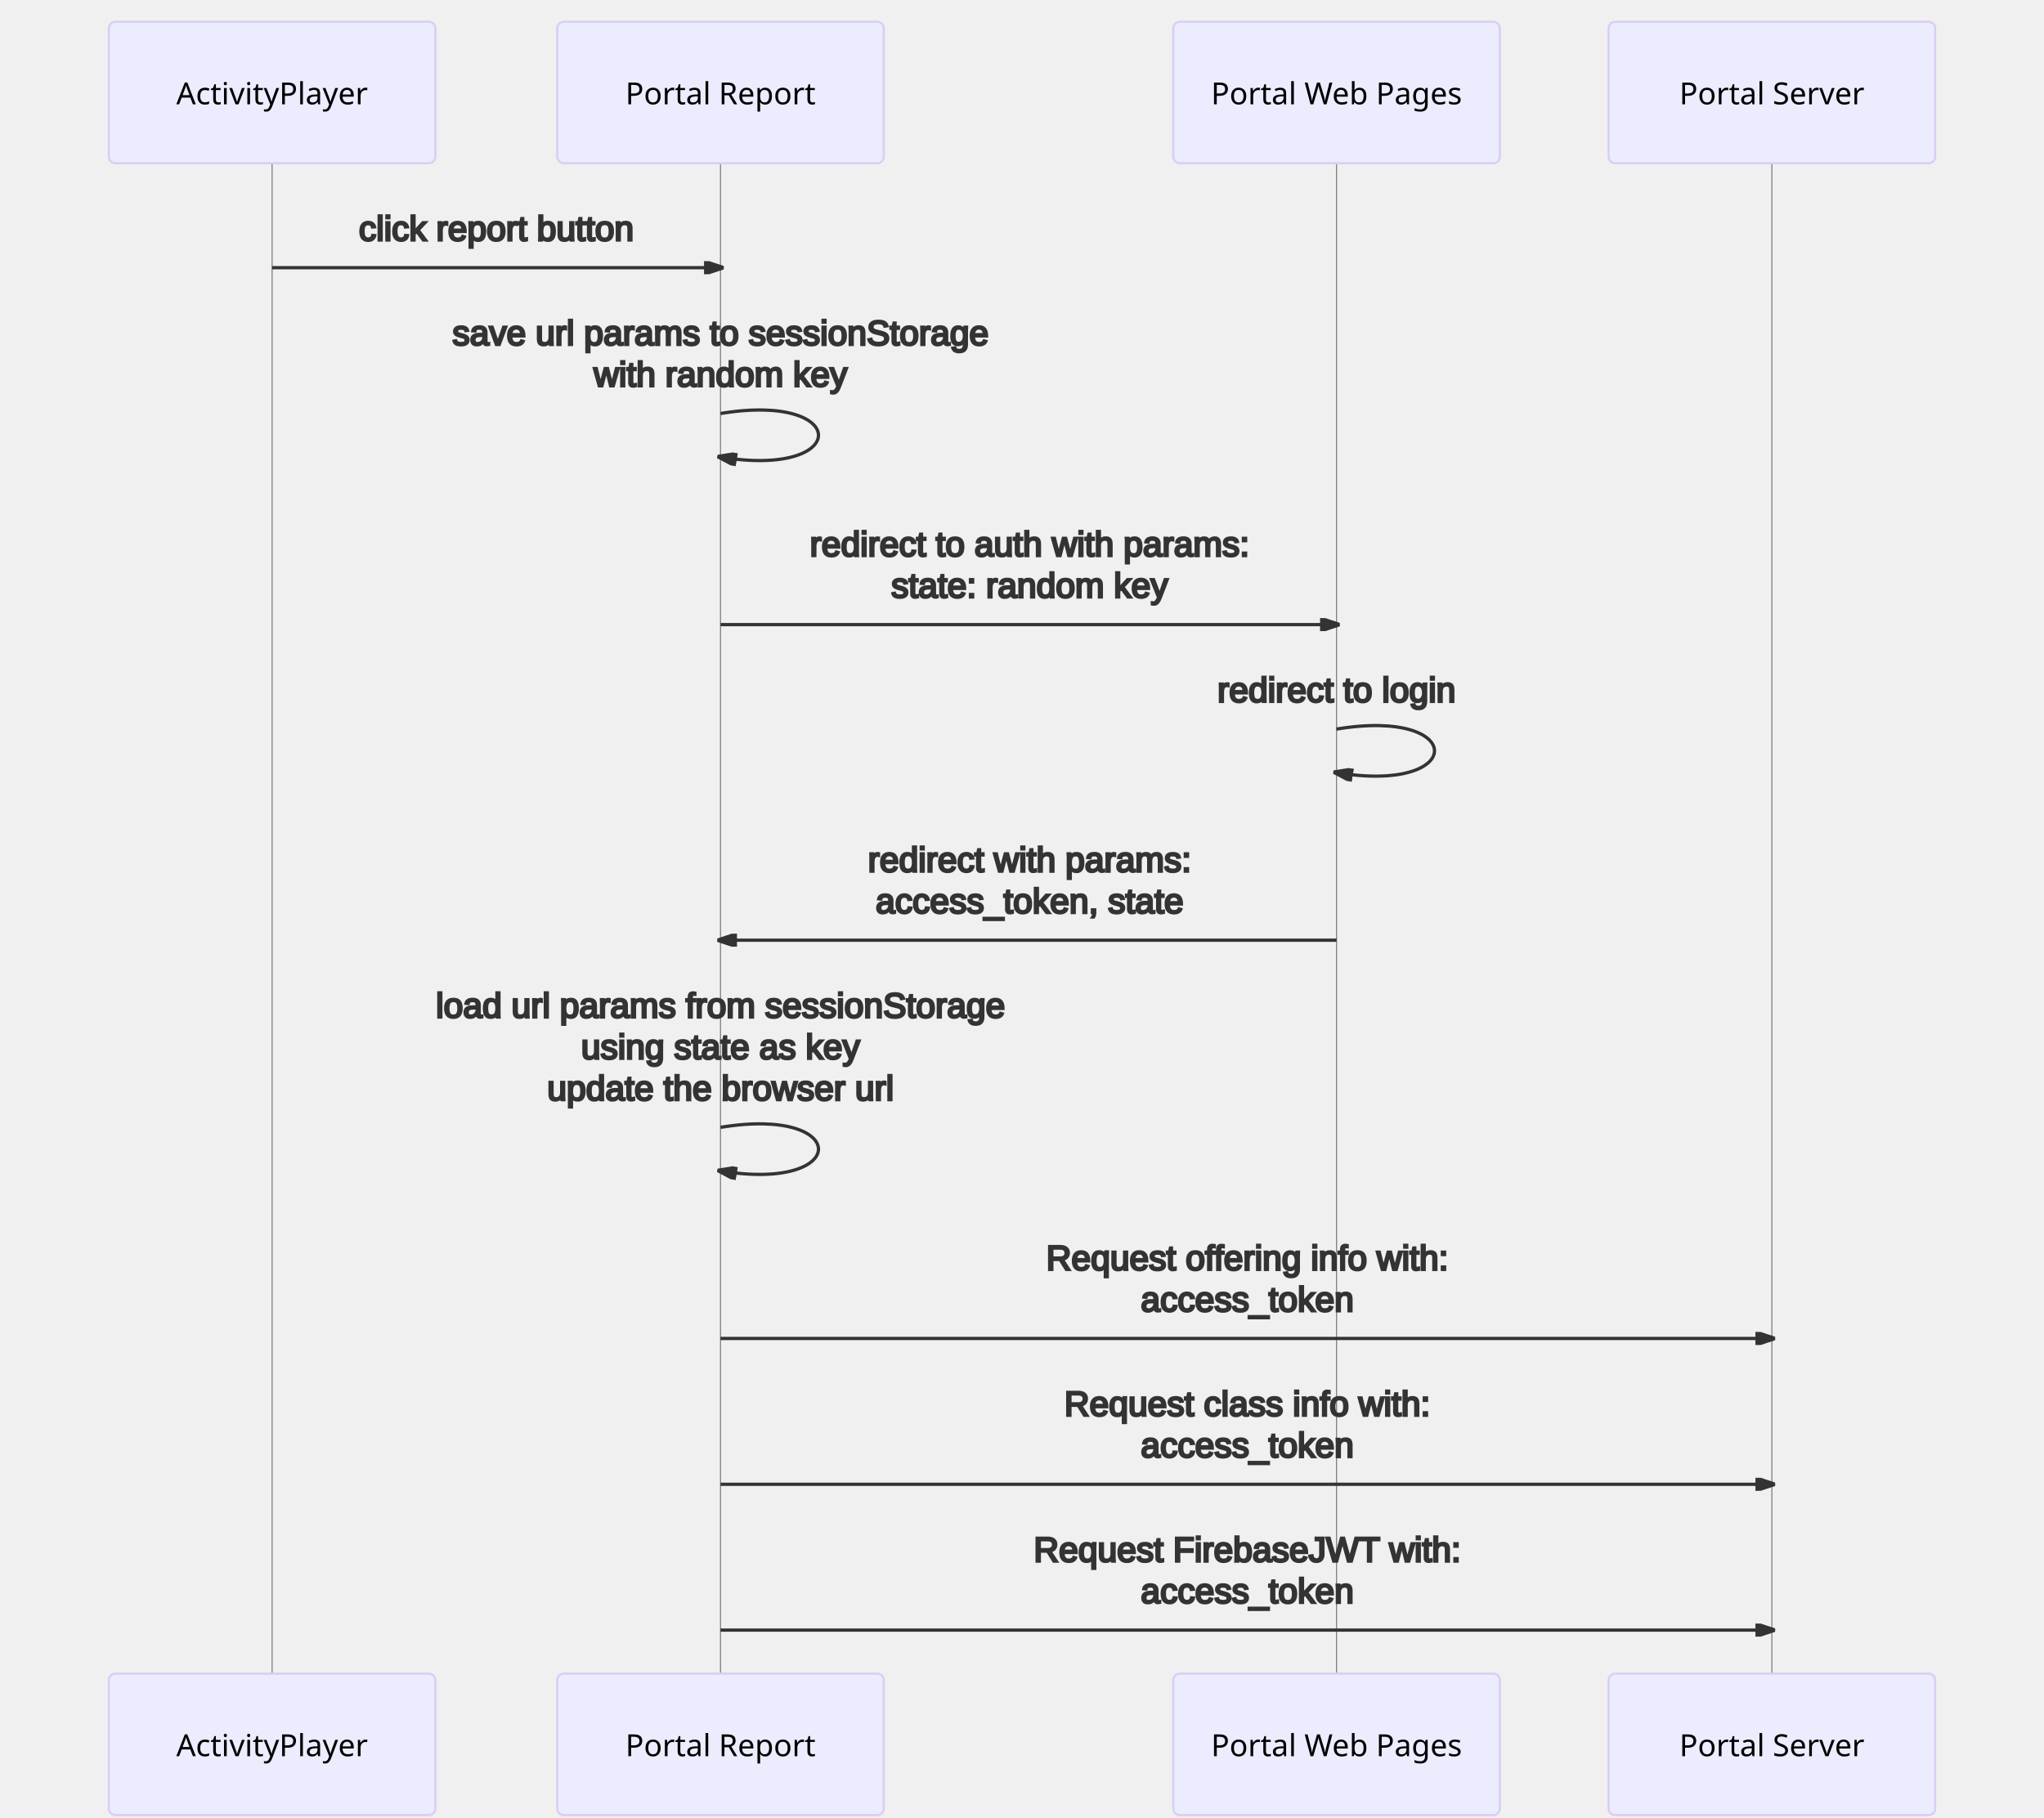
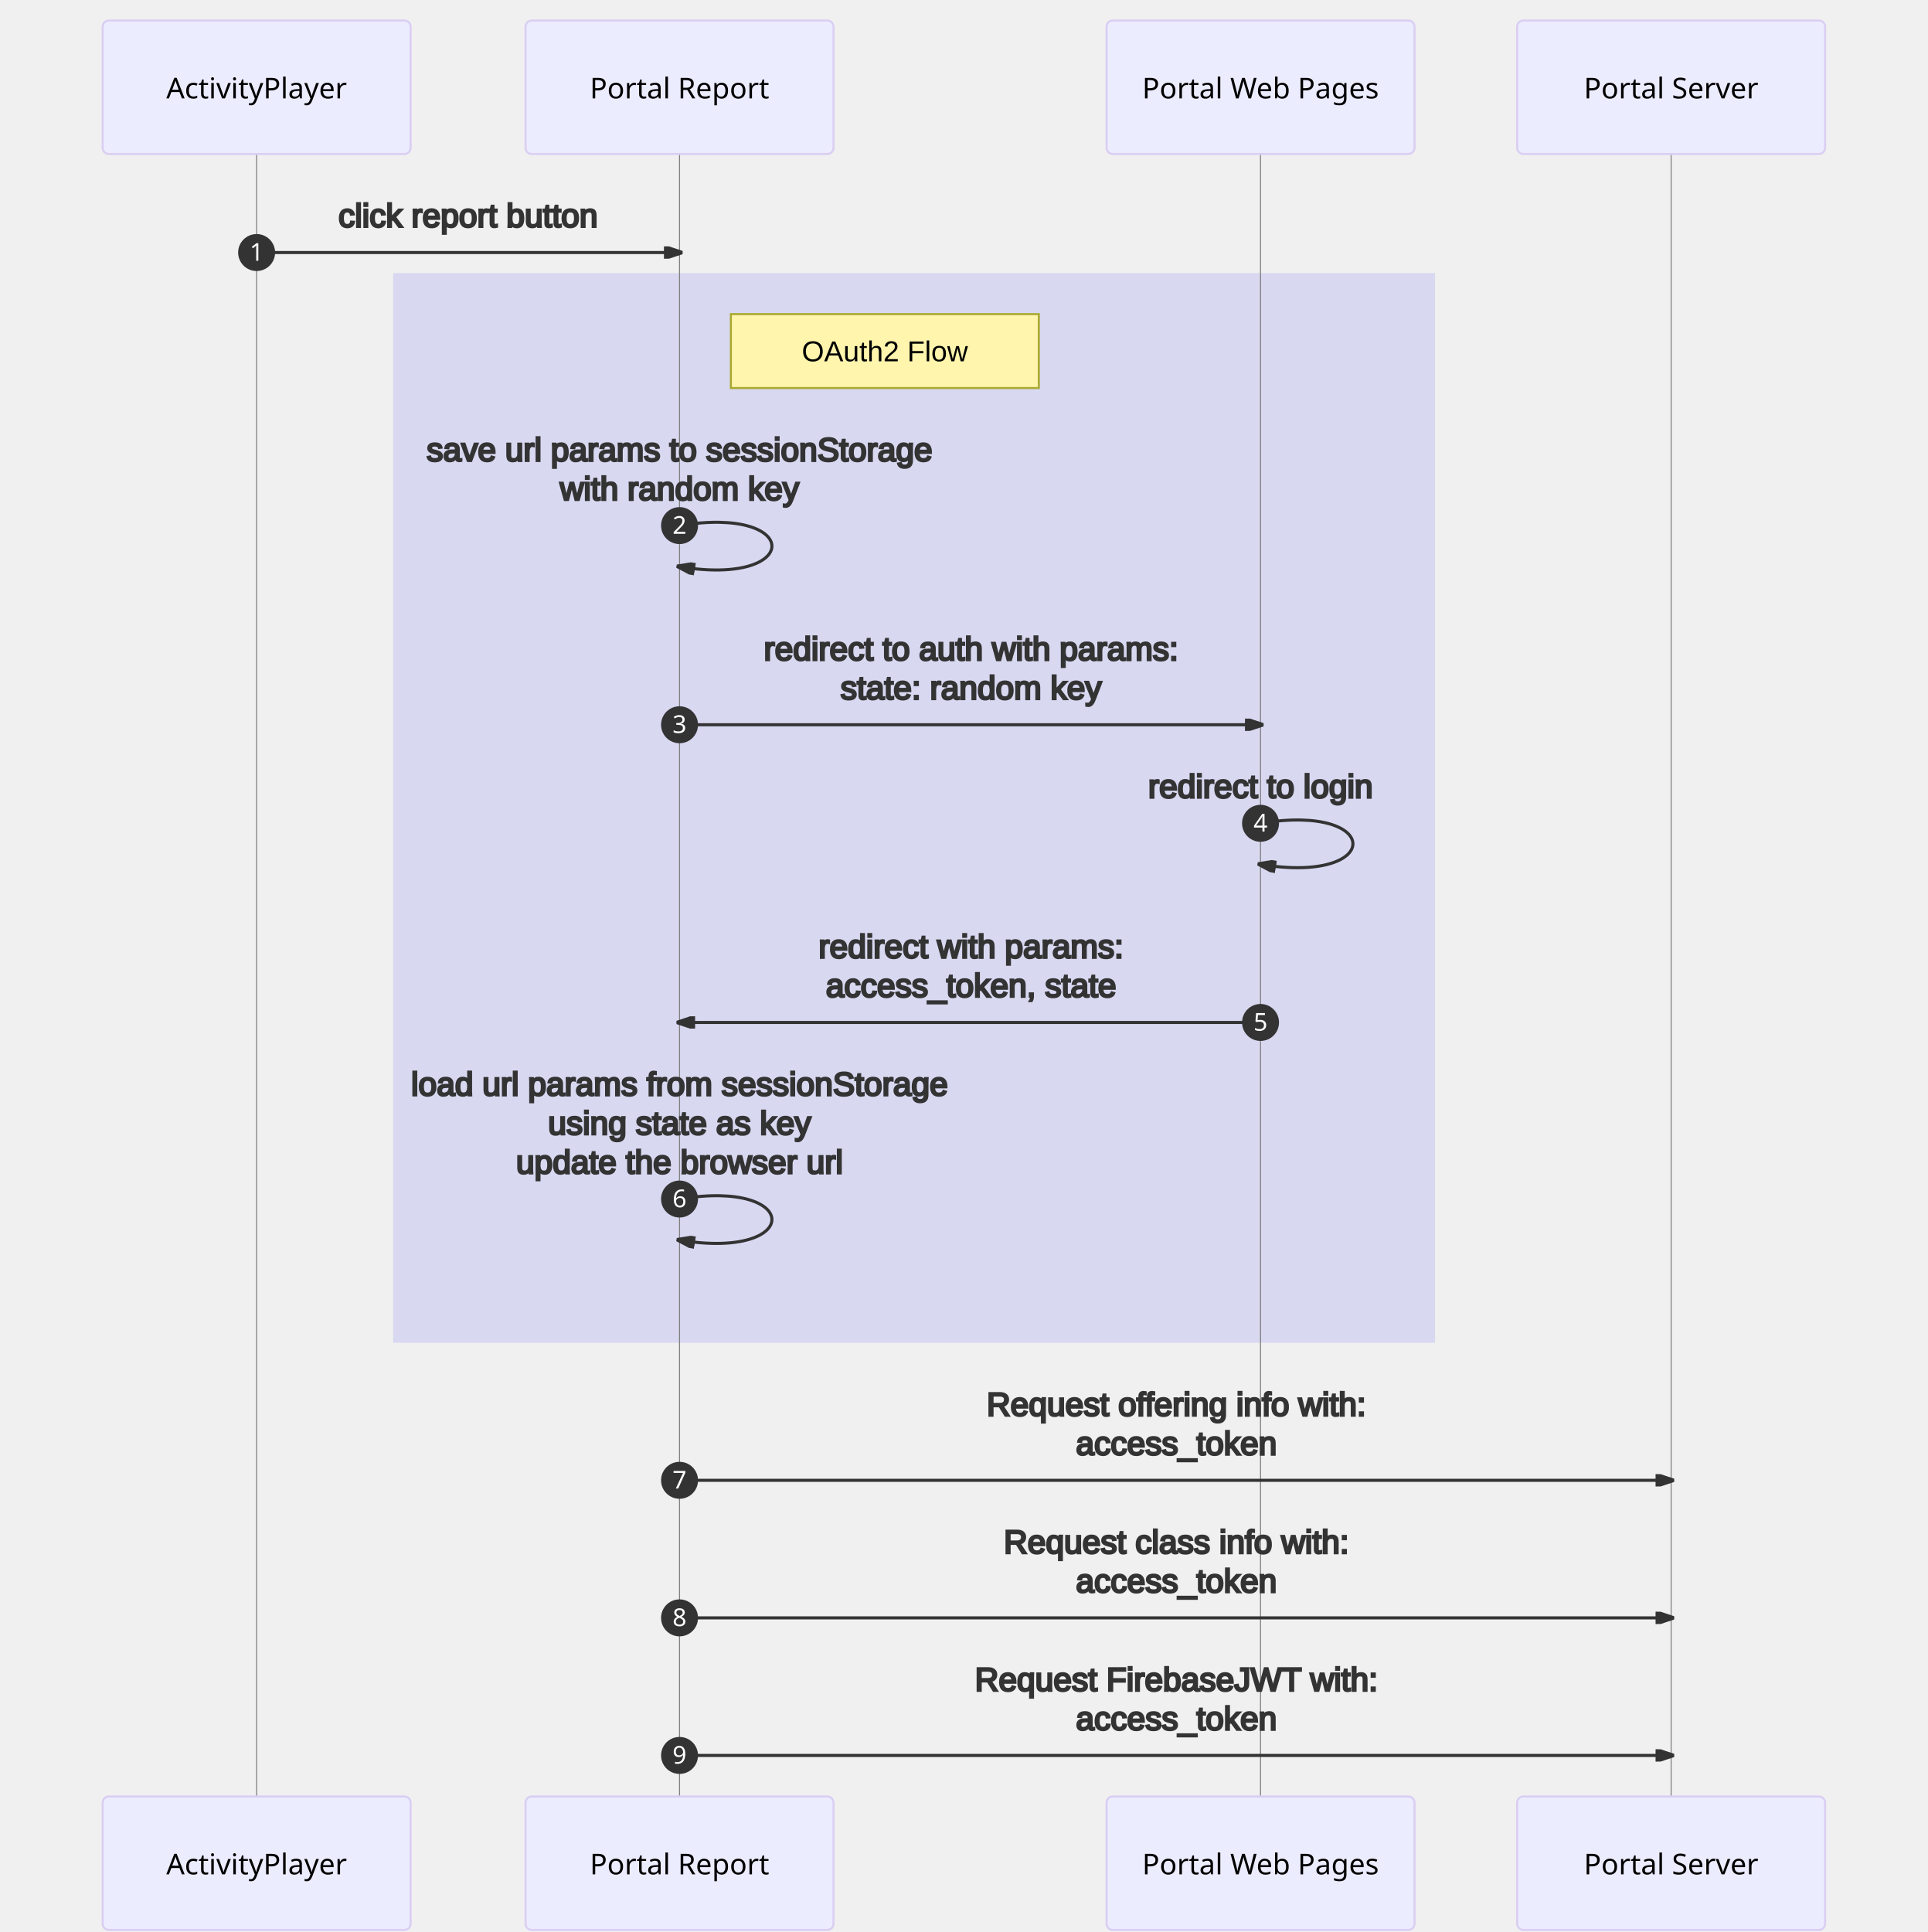
- <svg xmlns="http://www.w3.org/2000/svg" id="mermaid-1608047564412" width="100%" height="835" style="max-width: 939px;" viewBox="-50 -10 939 835">
-   <style>#mermaid-1608047564412{font-family:"trebuchet ms",verdana,arial,sans-serif;font-size:16px;fill:#333;}#mermaid-1608047564412 .error-icon{fill:#552222;}#mermaid-1608047564412 .error-text{fill:#552222;stroke:#552222;}#mermaid-1608047564412 .edge-thickness-normal{stroke-width:2px;}#mermaid-1608047564412 .edge-thickness-thick{stroke-width:3.5px;}#mermaid-1608047564412 .edge-pattern-solid{stroke-dasharray:0;}#mermaid-1608047564412 .edge-pattern-dashed{stroke-dasharray:3;}#mermaid-1608047564412 .edge-pattern-dotted{stroke-dasharray:2;}#mermaid-1608047564412 .marker{fill:#333333;}#mermaid-1608047564412 .marker.cross{stroke:#333333;}#mermaid-1608047564412 svg{font-family:"trebuchet ms",verdana,arial,sans-serif;font-size:16px;}#mermaid-1608047564412 .actor{stroke:hsl(259.626,59.777%,87.902%);fill:#ECECFF;}#mermaid-1608047564412 text.actor &gt; tspan{fill:black;stroke:none;}#mermaid-1608047564412 .actor-line{stroke:grey;}#mermaid-1608047564412 .messageLine0{stroke-width:1.5;stroke-dasharray:none;stroke:#333;}#mermaid-1608047564412 .messageLine1{stroke-width:1.5;stroke-dasharray:2,2;stroke:#333;}#mermaid-1608047564412 #arrowhead path{fill:#333;stroke:#333;}#mermaid-1608047564412 .sequenceNumber{fill:white;}#mermaid-1608047564412 #sequencenumber{fill:#333;}#mermaid-1608047564412 #crosshead path{fill:#333;stroke:#333;}#mermaid-1608047564412 .messageText{fill:#333;stroke:#333;}#mermaid-1608047564412 .labelBox{stroke:hsl(259.626,59.777%,87.902%);fill:#ECECFF;}#mermaid-1608047564412 .labelText,#mermaid-1608047564412 .labelText &gt; tspan{fill:black;stroke:none;}#mermaid-1608047564412 .loopText,#mermaid-1608047564412 .loopText &gt; tspan{fill:black;stroke:none;}#mermaid-1608047564412 .loopLine{stroke-width:2px;stroke-dasharray:2,2;stroke:hsl(259.626,59.777%,87.902%);fill:hsl(259.626,59.777%,87.902%);}#mermaid-1608047564412 .note{stroke:#aaaa33;fill:#fff5ad;}#mermaid-1608047564412 .noteText,#mermaid-1608047564412 .noteText &gt; tspan{fill:black;stroke:none;}#mermaid-1608047564412 .activation0{fill:#f4f4f4;stroke:#666;}#mermaid-1608047564412 .activation1{fill:#f4f4f4;stroke:#666;}#mermaid-1608047564412 .activation2{fill:#f4f4f4;stroke:#666;}#mermaid-1608047564412:root{--mermaid-font-family:"trebuchet ms",verdana,arial,sans-serif;}#mermaid-1608047564412 sequence{fill:apa;}</style>
+ <svg xmlns="http://www.w3.org/2000/svg" id="mermaid-1608070201716" width="100%" height="941" style="max-width: 939px;" viewBox="-50 -10 939 941">
+   <rect x="141.5" y="123" fill="rgba(0,0,255, 0.1)" width="507.5" height="521" class="rect" />
+   <style>#mermaid-1608070201716{font-family:"trebuchet ms",verdana,arial,sans-serif;font-size:16px;fill:#333;}#mermaid-1608070201716 .error-icon{fill:#552222;}#mermaid-1608070201716 .error-text{fill:#552222;stroke:#552222;}#mermaid-1608070201716 .edge-thickness-normal{stroke-width:2px;}#mermaid-1608070201716 .edge-thickness-thick{stroke-width:3.5px;}#mermaid-1608070201716 .edge-pattern-solid{stroke-dasharray:0;}#mermaid-1608070201716 .edge-pattern-dashed{stroke-dasharray:3;}#mermaid-1608070201716 .edge-pattern-dotted{stroke-dasharray:2;}#mermaid-1608070201716 .marker{fill:#333333;}#mermaid-1608070201716 .marker.cross{stroke:#333333;}#mermaid-1608070201716 svg{font-family:"trebuchet ms",verdana,arial,sans-serif;font-size:16px;}#mermaid-1608070201716 .actor{stroke:hsl(259.626,59.777%,87.902%);fill:#ECECFF;}#mermaid-1608070201716 text.actor &gt; tspan{fill:black;stroke:none;}#mermaid-1608070201716 .actor-line{stroke:grey;}#mermaid-1608070201716 .messageLine0{stroke-width:1.5;stroke-dasharray:none;stroke:#333;}#mermaid-1608070201716 .messageLine1{stroke-width:1.5;stroke-dasharray:2,2;stroke:#333;}#mermaid-1608070201716 #arrowhead path{fill:#333;stroke:#333;}#mermaid-1608070201716 .sequenceNumber{fill:white;}#mermaid-1608070201716 #sequencenumber{fill:#333;}#mermaid-1608070201716 #crosshead path{fill:#333;stroke:#333;}#mermaid-1608070201716 .messageText{fill:#333;stroke:#333;}#mermaid-1608070201716 .labelBox{stroke:hsl(259.626,59.777%,87.902%);fill:#ECECFF;}#mermaid-1608070201716 .labelText,#mermaid-1608070201716 .labelText &gt; tspan{fill:black;stroke:none;}#mermaid-1608070201716 .loopText,#mermaid-1608070201716 .loopText &gt; tspan{fill:black;stroke:none;}#mermaid-1608070201716 .loopLine{stroke-width:2px;stroke-dasharray:2,2;stroke:hsl(259.626,59.777%,87.902%);fill:hsl(259.626,59.777%,87.902%);}#mermaid-1608070201716 .note{stroke:#aaaa33;fill:#fff5ad;}#mermaid-1608070201716 .noteText,#mermaid-1608070201716 .noteText &gt; tspan{fill:black;stroke:none;}#mermaid-1608070201716 .activation0{fill:#f4f4f4;stroke:#666;}#mermaid-1608070201716 .activation1{fill:#f4f4f4;stroke:#666;}#mermaid-1608070201716 .activation2{fill:#f4f4f4;stroke:#666;}#mermaid-1608070201716:root{--mermaid-font-family:"trebuchet ms",verdana,arial,sans-serif;}#mermaid-1608070201716 sequence{fill:apa;}</style>
  <g />
  <g>
-     <line id="actor0" x1="75" y1="5" x2="75" y2="824" class="actor-line" stroke-width="0.5px" stroke="#999" />
+     <line id="actor0" x1="75" y1="5" x2="75" y2="930" class="actor-line" stroke-width="0.5px" stroke="#999" />
    <rect x="0" y="0" fill="#eaeaea" stroke="#666" width="150" height="65" rx="3" ry="3" class="actor" />
    <text x="75" y="32.5" dominant-baseline="central" alignment-baseline="central" class="actor" style="text-anchor: middle; font-size: 14px; font-weight: 400; font-family: Open-Sans, sans-serif;">
      <tspan x="75" dy="0">ActivityPlayer</tspan>
    </text>
  </g>
  <g>
-     <line id="actor1" x1="281" y1="5" x2="281" y2="824" class="actor-line" stroke-width="0.5px" stroke="#999" />
+     <line id="actor1" x1="281" y1="5" x2="281" y2="930" class="actor-line" stroke-width="0.5px" stroke="#999" />
    <rect x="206" y="0" fill="#eaeaea" stroke="#666" width="150" height="65" rx="3" ry="3" class="actor" />
    <text x="281" y="32.5" dominant-baseline="central" alignment-baseline="central" class="actor" style="text-anchor: middle; font-size: 14px; font-weight: 400; font-family: Open-Sans, sans-serif;">
      <tspan x="281" dy="0">Portal Report</tspan>
    </text>
  </g>
  <g>
-     <line id="actor2" x1="564" y1="5" x2="564" y2="824" class="actor-line" stroke-width="0.5px" stroke="#999" />
+     <line id="actor2" x1="564" y1="5" x2="564" y2="930" class="actor-line" stroke-width="0.5px" stroke="#999" />
    <rect x="489" y="0" fill="#eaeaea" stroke="#666" width="150" height="65" rx="3" ry="3" class="actor" />
    <text x="564" y="32.5" dominant-baseline="central" alignment-baseline="central" class="actor" style="text-anchor: middle; font-size: 14px; font-weight: 400; font-family: Open-Sans, sans-serif;">
      <tspan x="564" dy="0">Portal Web Pages</tspan>
    </text>
  </g>
  <g>
-     <line id="actor3" x1="764" y1="5" x2="764" y2="824" class="actor-line" stroke-width="0.5px" stroke="#999" />
+     <line id="actor3" x1="764" y1="5" x2="764" y2="930" class="actor-line" stroke-width="0.5px" stroke="#999" />
    <rect x="689" y="0" fill="#eaeaea" stroke="#666" width="150" height="65" rx="3" ry="3" class="actor" />
    <text x="764" y="32.5" dominant-baseline="central" alignment-baseline="central" class="actor" style="text-anchor: middle; font-size: 14px; font-weight: 400; font-family: Open-Sans, sans-serif;">
      <tspan x="764" dy="0">Portal Server</tspan>
    </text>
  </g>
  <defs>
    <marker id="arrowhead" refX="5" refY="2" markerWidth="6" markerHeight="4" orient="auto">
      <path d="M 0,0 V 4 L6,2 Z" />
    </marker>
  </defs>
  <defs>
    <marker id="crosshead" markerWidth="15" markerHeight="8" orient="auto" refX="16" refY="4">
      <path fill="black" stroke="#000000" stroke-width="1px" d="M 9,2 V 6 L16,4 Z" style="stroke-dasharray: 0, 0;" />
      <path fill="none" stroke="#000000" stroke-width="1px" d="M 0,1 L 6,7 M 6,1 L 0,7" style="stroke-dasharray: 0, 0;" />
    </marker>
  </defs>
  <defs>
    <marker id="sequencenumber" refX="15" refY="15" markerWidth="60" markerHeight="40" orient="auto">
      <circle cx="15" cy="15" r="6" />
    </marker>
  </defs>
  <text x="178" y="80" text-anchor="middle" dominant-baseline="middle" alignment-baseline="middle" class="messageText" dy="1em" style="font-family: &quot;trebuchet ms&quot;, verdana, arial, sans-serif; font-size: 16px; font-weight: 400;">click report button</text>
-   <line x1="75" y1="113" x2="281" y2="113" class="messageLine0" stroke-width="2" stroke="none" marker-end="url(#arrowhead)" style="fill: none;" />
-   <text x="281" y="128" text-anchor="middle" dominant-baseline="middle" alignment-baseline="middle" class="messageText" dy="1em" style="font-family: &quot;trebuchet ms&quot;, verdana, arial, sans-serif; font-size: 16px; font-weight: 400;">save url params to sessionStorage</text>
-   <text x="281" y="147" text-anchor="middle" dominant-baseline="middle" alignment-baseline="middle" class="messageText" dy="1em" style="font-family: &quot;trebuchet ms&quot;, verdana, arial, sans-serif; font-size: 16px; font-weight: 400;">with random key</text>
-   <path d="M 281,180 C 341,170 341,210 281,200" class="messageLine0" stroke-width="2" stroke="none" marker-end="url(#arrowhead)" style="fill: none;" />
-   <text x="423" y="225" text-anchor="middle" dominant-baseline="middle" alignment-baseline="middle" class="messageText" dy="1em" style="font-family: &quot;trebuchet ms&quot;, verdana, arial, sans-serif; font-size: 16px; font-weight: 400;">redirect to auth with params:</text>
-   <text x="423" y="244" text-anchor="middle" dominant-baseline="middle" alignment-baseline="middle" class="messageText" dy="1em" style="font-family: &quot;trebuchet ms&quot;, verdana, arial, sans-serif; font-size: 16px; font-weight: 400;">state: random key</text>
-   <line x1="281" y1="277" x2="564" y2="277" class="messageLine0" stroke-width="2" stroke="none" marker-end="url(#arrowhead)" style="fill: none;" />
-   <text x="564" y="292" text-anchor="middle" dominant-baseline="middle" alignment-baseline="middle" class="messageText" dy="1em" style="font-family: &quot;trebuchet ms&quot;, verdana, arial, sans-serif; font-size: 16px; font-weight: 400;">redirect to login</text>
-   <path d="M 564,325 C 624,315 624,355 564,345" class="messageLine0" stroke-width="2" stroke="none" marker-end="url(#arrowhead)" style="fill: none;" />
-   <text x="423" y="370" text-anchor="middle" dominant-baseline="middle" alignment-baseline="middle" class="messageText" dy="1em" style="font-family: &quot;trebuchet ms&quot;, verdana, arial, sans-serif; font-size: 16px; font-weight: 400;">redirect with params:</text>
-   <text x="423" y="389" text-anchor="middle" dominant-baseline="middle" alignment-baseline="middle" class="messageText" dy="1em" style="font-family: &quot;trebuchet ms&quot;, verdana, arial, sans-serif; font-size: 16px; font-weight: 400;">access_token, state</text>
-   <line x1="564" y1="422" x2="281" y2="422" class="messageLine0" stroke-width="2" stroke="none" marker-end="url(#arrowhead)" style="fill: none;" />
-   <text x="281" y="437" text-anchor="middle" dominant-baseline="middle" alignment-baseline="middle" class="messageText" dy="1em" style="font-family: &quot;trebuchet ms&quot;, verdana, arial, sans-serif; font-size: 16px; font-weight: 400;">load url params from sessionStorage</text>
-   <text x="281" y="456" text-anchor="middle" dominant-baseline="middle" alignment-baseline="middle" class="messageText" dy="1em" style="font-family: &quot;trebuchet ms&quot;, verdana, arial, sans-serif; font-size: 16px; font-weight: 400;">using state as key</text>
-   <text x="281" y="475" text-anchor="middle" dominant-baseline="middle" alignment-baseline="middle" class="messageText" dy="1em" style="font-family: &quot;trebuchet ms&quot;, verdana, arial, sans-serif; font-size: 16px; font-weight: 400;">update the browser url</text>
-   <path d="M 281,508 C 341,498 341,538 281,528" class="messageLine0" stroke-width="2" stroke="none" marker-end="url(#arrowhead)" style="fill: none;" />
-   <text x="523" y="553" text-anchor="middle" dominant-baseline="middle" alignment-baseline="middle" class="messageText" dy="1em" style="font-family: &quot;trebuchet ms&quot;, verdana, arial, sans-serif; font-size: 16px; font-weight: 400;">Request offering info with:</text>
-   <text x="523" y="572" text-anchor="middle" dominant-baseline="middle" alignment-baseline="middle" class="messageText" dy="1em" style="font-family: &quot;trebuchet ms&quot;, verdana, arial, sans-serif; font-size: 16px; font-weight: 400;">access_token</text>
-   <line x1="281" y1="605" x2="764" y2="605" class="messageLine0" stroke-width="2" stroke="none" marker-end="url(#arrowhead)" style="fill: none;" />
-   <text x="523" y="620" text-anchor="middle" dominant-baseline="middle" alignment-baseline="middle" class="messageText" dy="1em" style="font-family: &quot;trebuchet ms&quot;, verdana, arial, sans-serif; font-size: 16px; font-weight: 400;">Request class info with:</text>
-   <text x="523" y="639" text-anchor="middle" dominant-baseline="middle" alignment-baseline="middle" class="messageText" dy="1em" style="font-family: &quot;trebuchet ms&quot;, verdana, arial, sans-serif; font-size: 16px; font-weight: 400;">access_token</text>
-   <line x1="281" y1="672" x2="764" y2="672" class="messageLine0" stroke-width="2" stroke="none" marker-end="url(#arrowhead)" style="fill: none;" />
-   <text x="523" y="687" text-anchor="middle" dominant-baseline="middle" alignment-baseline="middle" class="messageText" dy="1em" style="font-family: &quot;trebuchet ms&quot;, verdana, arial, sans-serif; font-size: 16px; font-weight: 400;">Request FirebaseJWT with:</text>
-   <text x="523" y="706" text-anchor="middle" dominant-baseline="middle" alignment-baseline="middle" class="messageText" dy="1em" style="font-family: &quot;trebuchet ms&quot;, verdana, arial, sans-serif; font-size: 16px; font-weight: 400;">access_token</text>
-   <line x1="281" y1="739" x2="764" y2="739" class="messageLine0" stroke-width="2" stroke="none" marker-end="url(#arrowhead)" style="fill: none;" />
+   <line x1="75" y1="113" x2="281" y2="113" class="messageLine0" stroke-width="2" stroke="none" marker-end="url(#arrowhead)" marker-start="url(#sequencenumber)" style="fill: none;" />
+   <text x="75" y="117" font-family="sans-serif" font-size="12px" text-anchor="middle" textLength="16px" class="sequenceNumber">1</text>
  <g>
-     <rect x="0" y="759" fill="#eaeaea" stroke="#666" width="150" height="65" rx="3" ry="3" class="actor" />
-     <text x="75" y="791.5" dominant-baseline="central" alignment-baseline="central" class="actor" style="text-anchor: middle; font-size: 14px; font-weight: 400; font-family: Open-Sans, sans-serif;">
+     <rect x="306" y="143" fill="#EDF2AE" stroke="#666" width="150" height="36" rx="0" ry="0" class="note" />
+     <text x="381" y="148" text-anchor="middle" dominant-baseline="middle" alignment-baseline="middle" class="noteText" dy="1em" style="font-family: &quot;trebuchet ms&quot;, verdana, arial, sans-serif; font-size: 14px; font-weight: 400;">
+       <tspan x="381">OAuth2 Flow</tspan>
+     </text>
+   </g>
+   <text x="281" y="194" text-anchor="middle" dominant-baseline="middle" alignment-baseline="middle" class="messageText" dy="1em" style="font-family: &quot;trebuchet ms&quot;, verdana, arial, sans-serif; font-size: 16px; font-weight: 400;">save url params to sessionStorage</text>
+   <text x="281" y="213" text-anchor="middle" dominant-baseline="middle" alignment-baseline="middle" class="messageText" dy="1em" style="font-family: &quot;trebuchet ms&quot;, verdana, arial, sans-serif; font-size: 16px; font-weight: 400;">with random key</text>
+   <path d="M 281,246 C 341,236 341,276 281,266" class="messageLine0" stroke-width="2" stroke="none" marker-end="url(#arrowhead)" marker-start="url(#sequencenumber)" style="fill: none;" />
+   <text x="281" y="250" font-family="sans-serif" font-size="12px" text-anchor="middle" textLength="16px" class="sequenceNumber">2</text>
+   <text x="423" y="291" text-anchor="middle" dominant-baseline="middle" alignment-baseline="middle" class="messageText" dy="1em" style="font-family: &quot;trebuchet ms&quot;, verdana, arial, sans-serif; font-size: 16px; font-weight: 400;">redirect to auth with params:</text>
+   <text x="423" y="310" text-anchor="middle" dominant-baseline="middle" alignment-baseline="middle" class="messageText" dy="1em" style="font-family: &quot;trebuchet ms&quot;, verdana, arial, sans-serif; font-size: 16px; font-weight: 400;">state: random key</text>
+   <line x1="281" y1="343" x2="564" y2="343" class="messageLine0" stroke-width="2" stroke="none" marker-end="url(#arrowhead)" marker-start="url(#sequencenumber)" style="fill: none;" />
+   <text x="281" y="347" font-family="sans-serif" font-size="12px" text-anchor="middle" textLength="16px" class="sequenceNumber">3</text>
+   <text x="564" y="358" text-anchor="middle" dominant-baseline="middle" alignment-baseline="middle" class="messageText" dy="1em" style="font-family: &quot;trebuchet ms&quot;, verdana, arial, sans-serif; font-size: 16px; font-weight: 400;">redirect to login</text>
+   <path d="M 564,391 C 624,381 624,421 564,411" class="messageLine0" stroke-width="2" stroke="none" marker-end="url(#arrowhead)" marker-start="url(#sequencenumber)" style="fill: none;" />
+   <text x="564" y="395" font-family="sans-serif" font-size="12px" text-anchor="middle" textLength="16px" class="sequenceNumber">4</text>
+   <text x="423" y="436" text-anchor="middle" dominant-baseline="middle" alignment-baseline="middle" class="messageText" dy="1em" style="font-family: &quot;trebuchet ms&quot;, verdana, arial, sans-serif; font-size: 16px; font-weight: 400;">redirect with params:</text>
+   <text x="423" y="455" text-anchor="middle" dominant-baseline="middle" alignment-baseline="middle" class="messageText" dy="1em" style="font-family: &quot;trebuchet ms&quot;, verdana, arial, sans-serif; font-size: 16px; font-weight: 400;">access_token, state</text>
+   <line x1="564" y1="488" x2="281" y2="488" class="messageLine0" stroke-width="2" stroke="none" marker-end="url(#arrowhead)" marker-start="url(#sequencenumber)" style="fill: none;" />
+   <text x="564" y="492" font-family="sans-serif" font-size="12px" text-anchor="middle" textLength="16px" class="sequenceNumber">5</text>
+   <text x="281" y="503" text-anchor="middle" dominant-baseline="middle" alignment-baseline="middle" class="messageText" dy="1em" style="font-family: &quot;trebuchet ms&quot;, verdana, arial, sans-serif; font-size: 16px; font-weight: 400;">load url params from sessionStorage</text>
+   <text x="281" y="522" text-anchor="middle" dominant-baseline="middle" alignment-baseline="middle" class="messageText" dy="1em" style="font-family: &quot;trebuchet ms&quot;, verdana, arial, sans-serif; font-size: 16px; font-weight: 400;">using state as key</text>
+   <text x="281" y="541" text-anchor="middle" dominant-baseline="middle" alignment-baseline="middle" class="messageText" dy="1em" style="font-family: &quot;trebuchet ms&quot;, verdana, arial, sans-serif; font-size: 16px; font-weight: 400;">update the browser url</text>
+   <path d="M 281,574 C 341,564 341,604 281,594" class="messageLine0" stroke-width="2" stroke="none" marker-end="url(#arrowhead)" marker-start="url(#sequencenumber)" style="fill: none;" />
+   <text x="281" y="578" font-family="sans-serif" font-size="12px" text-anchor="middle" textLength="16px" class="sequenceNumber">6</text>
+   <text x="523" y="659" text-anchor="middle" dominant-baseline="middle" alignment-baseline="middle" class="messageText" dy="1em" style="font-family: &quot;trebuchet ms&quot;, verdana, arial, sans-serif; font-size: 16px; font-weight: 400;">Request offering info with:</text>
+   <text x="523" y="678" text-anchor="middle" dominant-baseline="middle" alignment-baseline="middle" class="messageText" dy="1em" style="font-family: &quot;trebuchet ms&quot;, verdana, arial, sans-serif; font-size: 16px; font-weight: 400;">access_token</text>
+   <line x1="281" y1="711" x2="764" y2="711" class="messageLine0" stroke-width="2" stroke="none" marker-end="url(#arrowhead)" marker-start="url(#sequencenumber)" style="fill: none;" />
+   <text x="281" y="715" font-family="sans-serif" font-size="12px" text-anchor="middle" textLength="16px" class="sequenceNumber">7</text>
+   <text x="523" y="726" text-anchor="middle" dominant-baseline="middle" alignment-baseline="middle" class="messageText" dy="1em" style="font-family: &quot;trebuchet ms&quot;, verdana, arial, sans-serif; font-size: 16px; font-weight: 400;">Request class info with:</text>
+   <text x="523" y="745" text-anchor="middle" dominant-baseline="middle" alignment-baseline="middle" class="messageText" dy="1em" style="font-family: &quot;trebuchet ms&quot;, verdana, arial, sans-serif; font-size: 16px; font-weight: 400;">access_token</text>
+   <line x1="281" y1="778" x2="764" y2="778" class="messageLine0" stroke-width="2" stroke="none" marker-end="url(#arrowhead)" marker-start="url(#sequencenumber)" style="fill: none;" />
+   <text x="281" y="782" font-family="sans-serif" font-size="12px" text-anchor="middle" textLength="16px" class="sequenceNumber">8</text>
+   <text x="523" y="793" text-anchor="middle" dominant-baseline="middle" alignment-baseline="middle" class="messageText" dy="1em" style="font-family: &quot;trebuchet ms&quot;, verdana, arial, sans-serif; font-size: 16px; font-weight: 400;">Request FirebaseJWT with:</text>
+   <text x="523" y="812" text-anchor="middle" dominant-baseline="middle" alignment-baseline="middle" class="messageText" dy="1em" style="font-family: &quot;trebuchet ms&quot;, verdana, arial, sans-serif; font-size: 16px; font-weight: 400;">access_token</text>
+   <line x1="281" y1="845" x2="764" y2="845" class="messageLine0" stroke-width="2" stroke="none" marker-end="url(#arrowhead)" marker-start="url(#sequencenumber)" style="fill: none;" />
+   <text x="281" y="849" font-family="sans-serif" font-size="12px" text-anchor="middle" textLength="16px" class="sequenceNumber">9</text>
+   <g>
+     <rect x="0" y="865" fill="#eaeaea" stroke="#666" width="150" height="65" rx="3" ry="3" class="actor" />
+     <text x="75" y="897.5" dominant-baseline="central" alignment-baseline="central" class="actor" style="text-anchor: middle; font-size: 14px; font-weight: 400; font-family: Open-Sans, sans-serif;">
      <tspan x="75" dy="0">ActivityPlayer</tspan>
    </text>
  </g>
  <g>
-     <rect x="206" y="759" fill="#eaeaea" stroke="#666" width="150" height="65" rx="3" ry="3" class="actor" />
-     <text x="281" y="791.5" dominant-baseline="central" alignment-baseline="central" class="actor" style="text-anchor: middle; font-size: 14px; font-weight: 400; font-family: Open-Sans, sans-serif;">
+     <rect x="206" y="865" fill="#eaeaea" stroke="#666" width="150" height="65" rx="3" ry="3" class="actor" />
+     <text x="281" y="897.5" dominant-baseline="central" alignment-baseline="central" class="actor" style="text-anchor: middle; font-size: 14px; font-weight: 400; font-family: Open-Sans, sans-serif;">
      <tspan x="281" dy="0">Portal Report</tspan>
    </text>
  </g>
  <g>
-     <rect x="489" y="759" fill="#eaeaea" stroke="#666" width="150" height="65" rx="3" ry="3" class="actor" />
-     <text x="564" y="791.5" dominant-baseline="central" alignment-baseline="central" class="actor" style="text-anchor: middle; font-size: 14px; font-weight: 400; font-family: Open-Sans, sans-serif;">
+     <rect x="489" y="865" fill="#eaeaea" stroke="#666" width="150" height="65" rx="3" ry="3" class="actor" />
+     <text x="564" y="897.5" dominant-baseline="central" alignment-baseline="central" class="actor" style="text-anchor: middle; font-size: 14px; font-weight: 400; font-family: Open-Sans, sans-serif;">
      <tspan x="564" dy="0">Portal Web Pages</tspan>
    </text>
  </g>
  <g>
-     <rect x="689" y="759" fill="#eaeaea" stroke="#666" width="150" height="65" rx="3" ry="3" class="actor" />
-     <text x="764" y="791.5" dominant-baseline="central" alignment-baseline="central" class="actor" style="text-anchor: middle; font-size: 14px; font-weight: 400; font-family: Open-Sans, sans-serif;">
+     <rect x="689" y="865" fill="#eaeaea" stroke="#666" width="150" height="65" rx="3" ry="3" class="actor" />
+     <text x="764" y="897.5" dominant-baseline="central" alignment-baseline="central" class="actor" style="text-anchor: middle; font-size: 14px; font-weight: 400; font-family: Open-Sans, sans-serif;">
      <tspan x="764" dy="0">Portal Server</tspan>
    </text>
  </g>
</svg>
